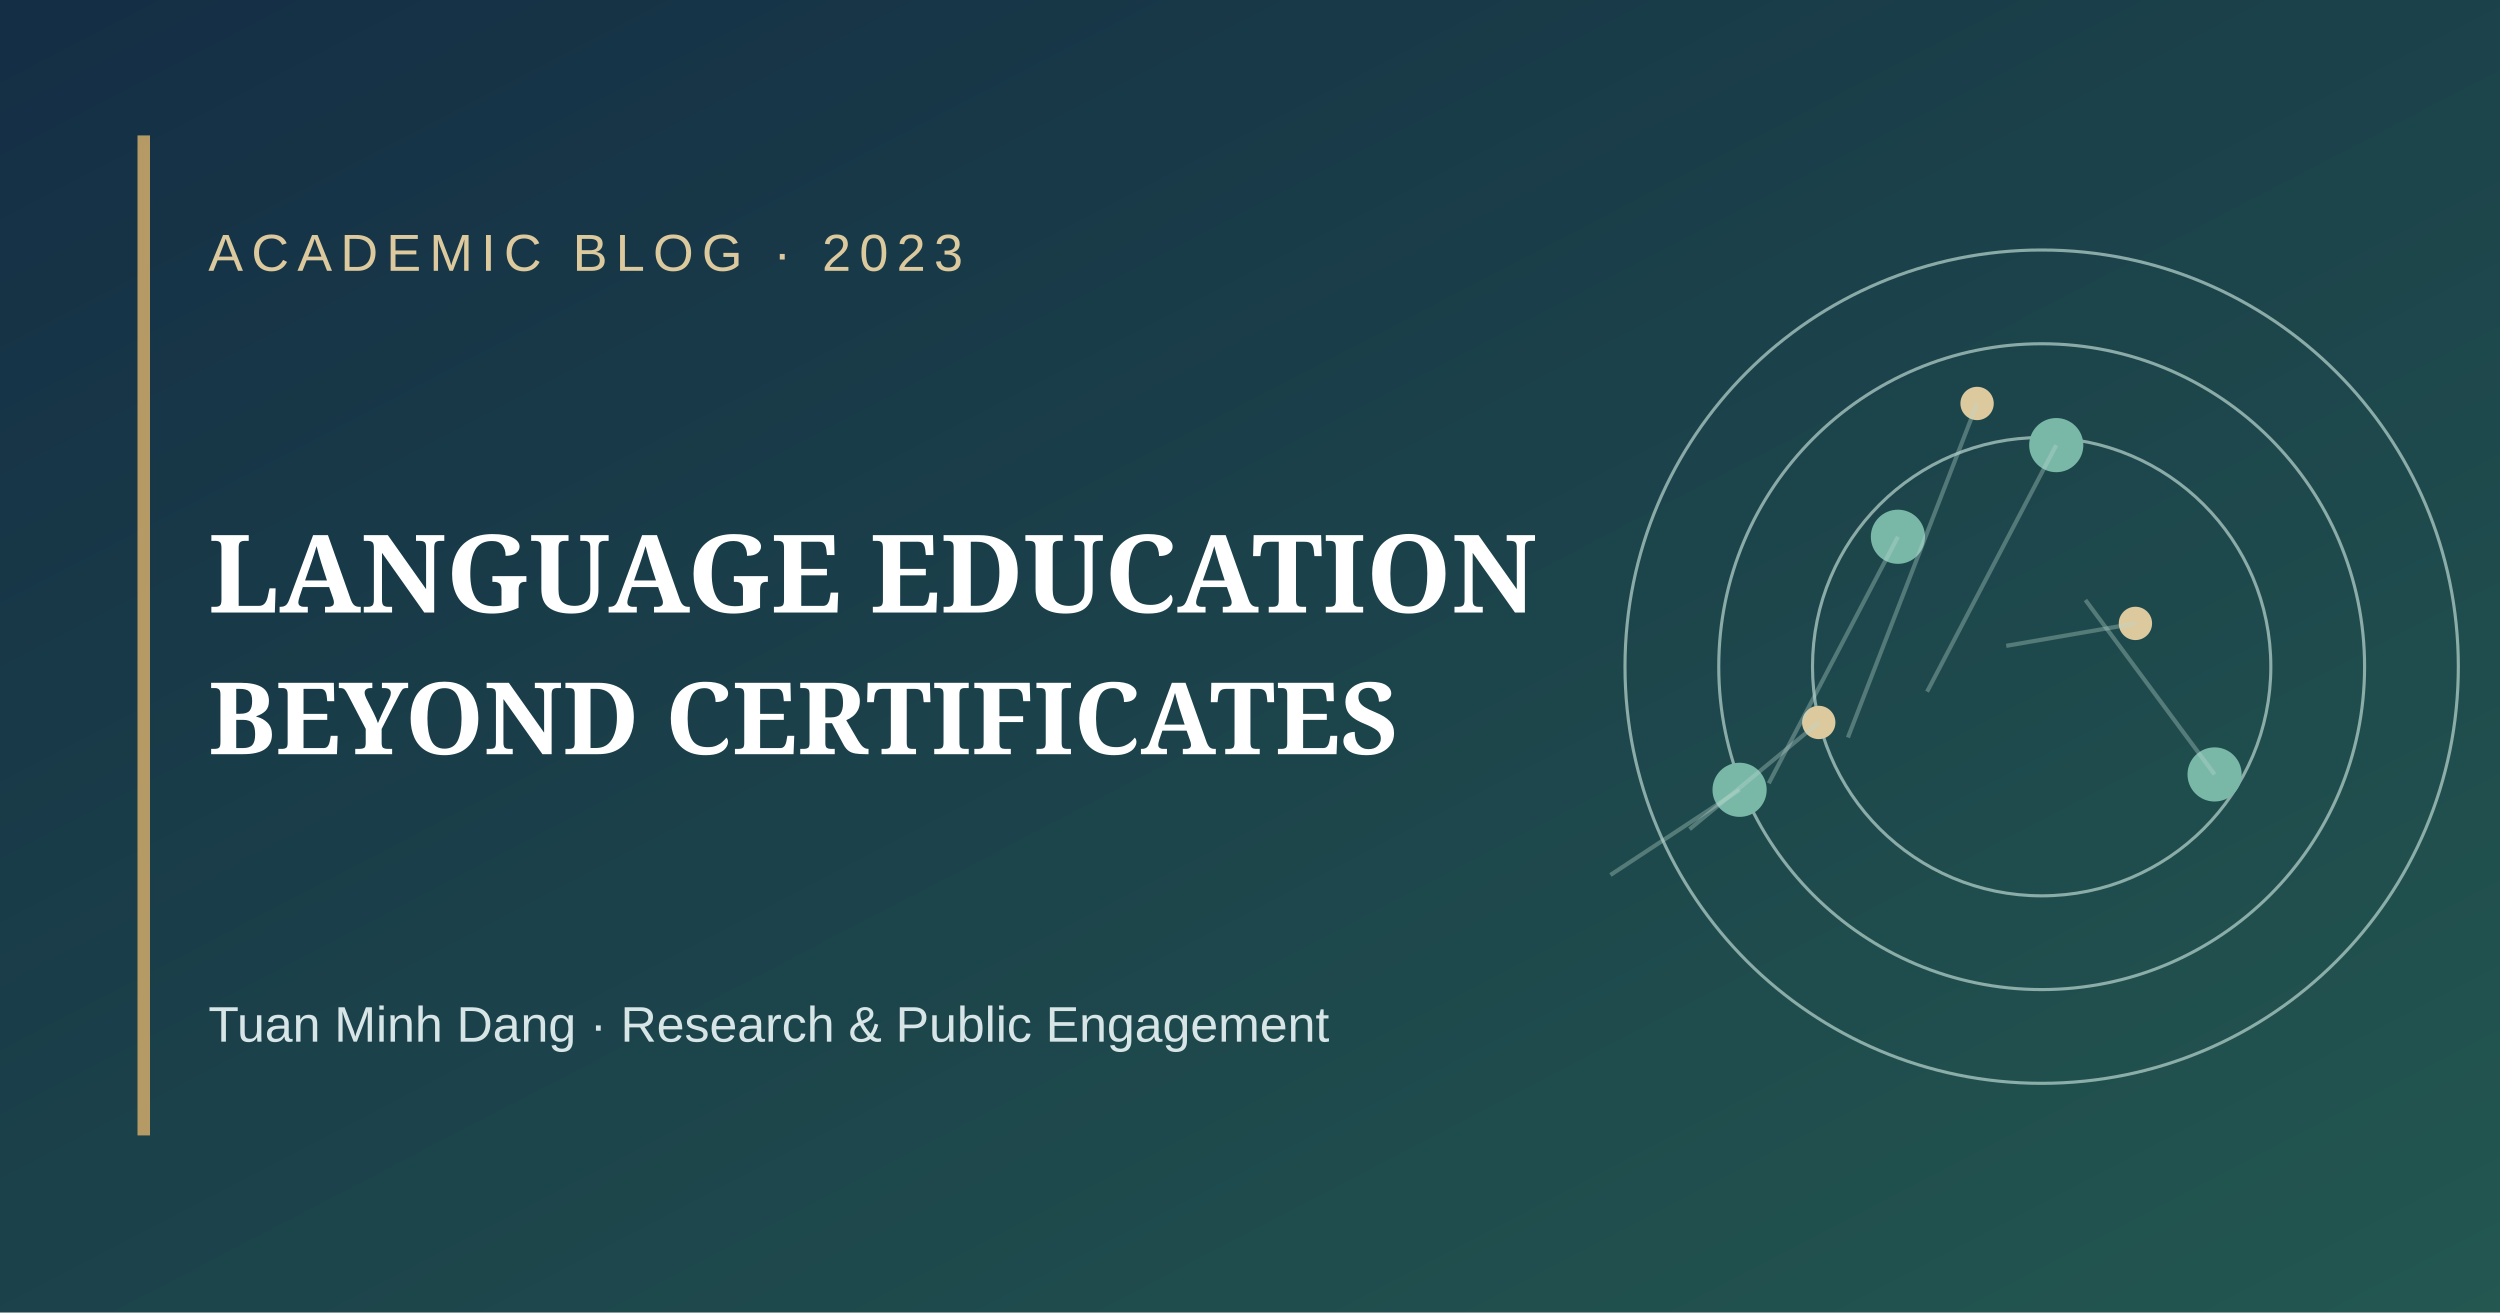
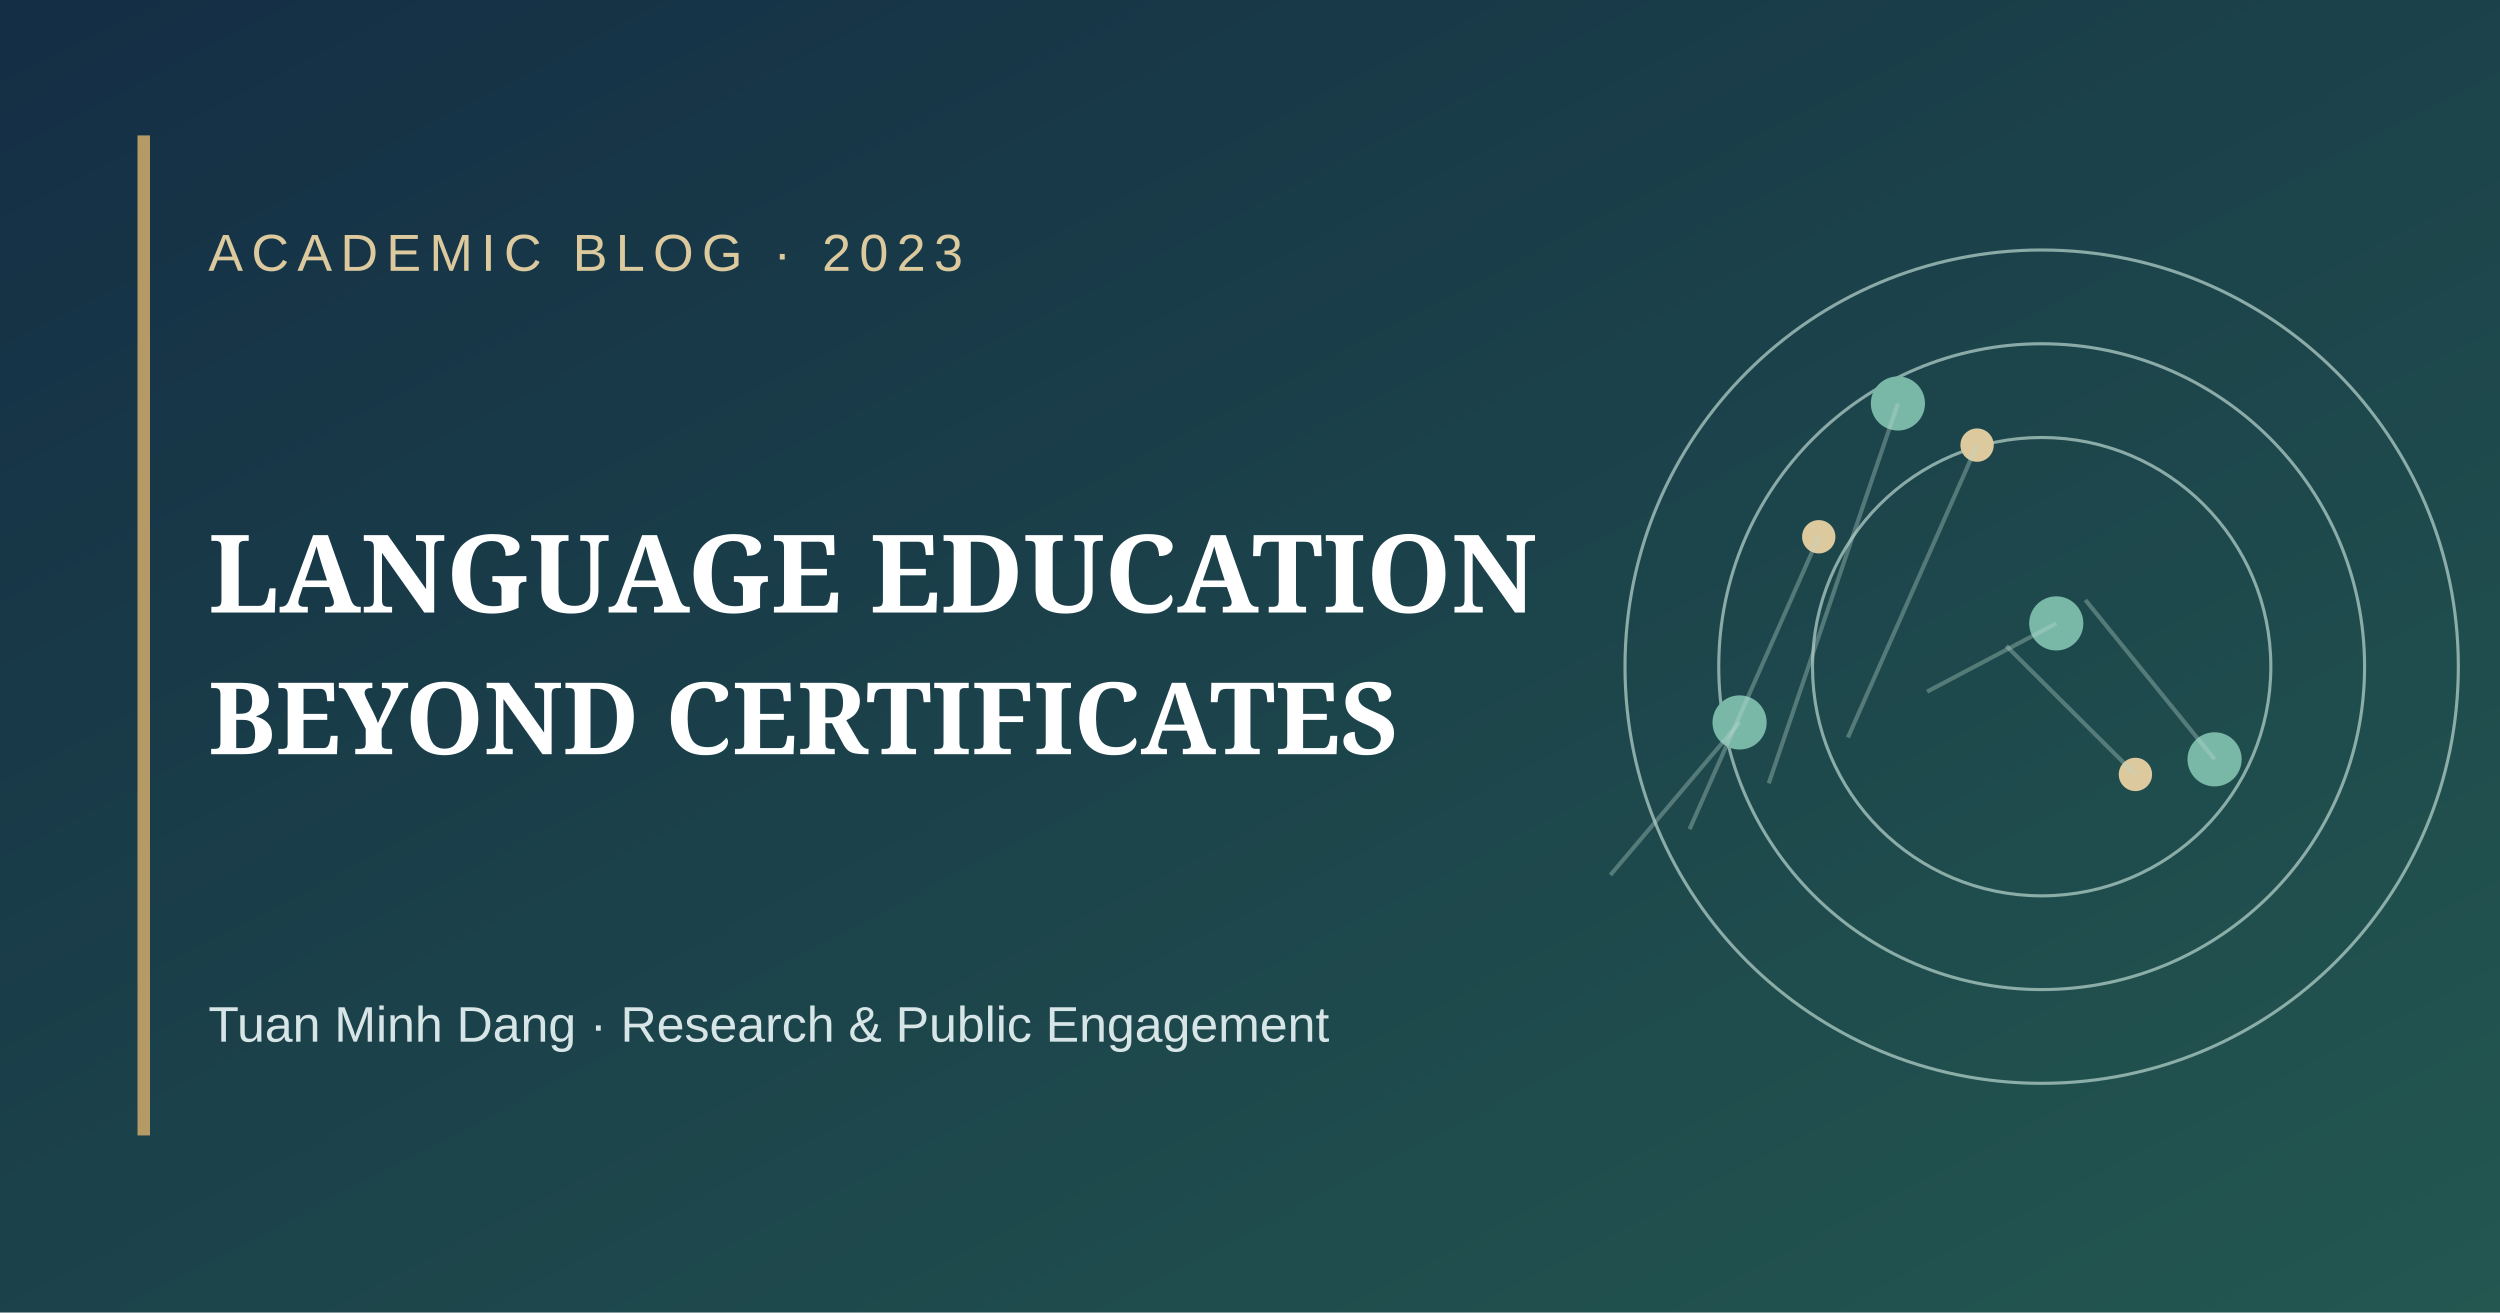
<svg xmlns="http://www.w3.org/2000/svg" width="1200" height="630" viewBox="0 0 1200 630">
  <defs>
    <linearGradient id="g" x2="1" y2="1">
      <stop stop-color="#142e45" />
      <stop offset="1" stop-color="#235750" />
    </linearGradient>
  </defs>
  <rect width="1200" height="630" fill="url(#g)" />
  <rect x="66" y="65" width="6" height="480" fill="#b69a65" />
  <g opacity=".7" fill="none" stroke="#b9d6ce" stroke-width="1.5">
    <circle cx="980" cy="320" r="155" />
    <circle cx="980" cy="320" r="200" />
    <circle cx="980" cy="320" r="110" />
  </g>
-   <circle cx="835" cy="379.108" r="13" fill="#79b8a7" />
-   <path d="M835 379.108 L773 420" stroke="#b9d6ce" stroke-opacity=".35" stroke-width="2" />
-   <circle cx="873" cy="346.777" r="8" fill="#dcca9e" />
-   <path d="M873 346.777 L811 398" stroke="#b9d6ce" stroke-opacity=".35" stroke-width="2" />
-   <circle cx="911" cy="257.649" r="13" fill="#79b8a7" />
-   <path d="M911 257.649 L849 376" stroke="#b9d6ce" stroke-opacity=".35" stroke-width="2" />
-   <circle cx="949" cy="193.667" r="8" fill="#dcca9e" />
-   <path d="M949 193.667 L887 354" stroke="#b9d6ce" stroke-opacity=".35" stroke-width="2" />
-   <circle cx="987" cy="213.656" r="13" fill="#79b8a7" />
-   <path d="M987 213.656 L925 332" stroke="#b9d6ce" stroke-opacity=".35" stroke-width="2" />
-   <circle cx="1025" cy="299.238" r="8" fill="#dcca9e" />
-   <path d="M1025 299.238 L963 310" stroke="#b9d6ce" stroke-opacity=".35" stroke-width="2" />
-   <circle cx="1063" cy="371.73" r="13" fill="#79b8a7" />
-   <path d="M1063 371.73 L1001 288" stroke="#b9d6ce" stroke-opacity=".35" stroke-width="2" />
+   <circle cx="835" cy="346.777" r="13" fill="#79b8a7" />
+   <path d="M835 346.777 L773 420" stroke="#b9d6ce" stroke-opacity=".35" stroke-width="2" />
+   <circle cx="873" cy="257.649" r="8" fill="#dcca9e" />
+   <path d="M873 257.649 L811 398" stroke="#b9d6ce" stroke-opacity=".35" stroke-width="2" />
+   <circle cx="911" cy="193.667" r="13" fill="#79b8a7" />
+   <path d="M911 193.667 L849 376" stroke="#b9d6ce" stroke-opacity=".35" stroke-width="2" />
+   <circle cx="949" cy="213.656" r="8" fill="#dcca9e" />
+   <path d="M949 213.656 L887 354" stroke="#b9d6ce" stroke-opacity=".35" stroke-width="2" />
+   <circle cx="987" cy="299.238" r="13" fill="#79b8a7" />
+   <path d="M987 299.238 L925 332" stroke="#b9d6ce" stroke-opacity=".35" stroke-width="2" />
+   <circle cx="1025" cy="371.73" r="8" fill="#dcca9e" />
+   <path d="M1025 371.73 L963 310" stroke="#b9d6ce" stroke-opacity=".35" stroke-width="2" />
+   <circle cx="1063" cy="364.482" r="13" fill="#79b8a7" />
+   <path d="M1063 364.482 L1001 288" stroke="#b9d6ce" stroke-opacity=".35" stroke-width="2" />
  <text x="100" y="130" fill="#dcca9e" font-family="Arial,sans-serif" font-size="25" letter-spacing="4">ACADEMIC BLOG · 2023</text>
  <text x="100" y="294" fill="white" font-family="Georgia,serif" font-size="52" font-weight="bold">LANGUAGE EDUCATION</text>
  <text x="100" y="362" fill="white" font-family="Georgia,serif" font-size="48" font-weight="bold">BEYOND CERTIFICATES</text>
  <text x="100" y="500" fill="#d7e5e7" font-family="Arial,sans-serif" font-size="24">Tuan Minh Dang · Research &amp; Public Engagement</text>
</svg>
